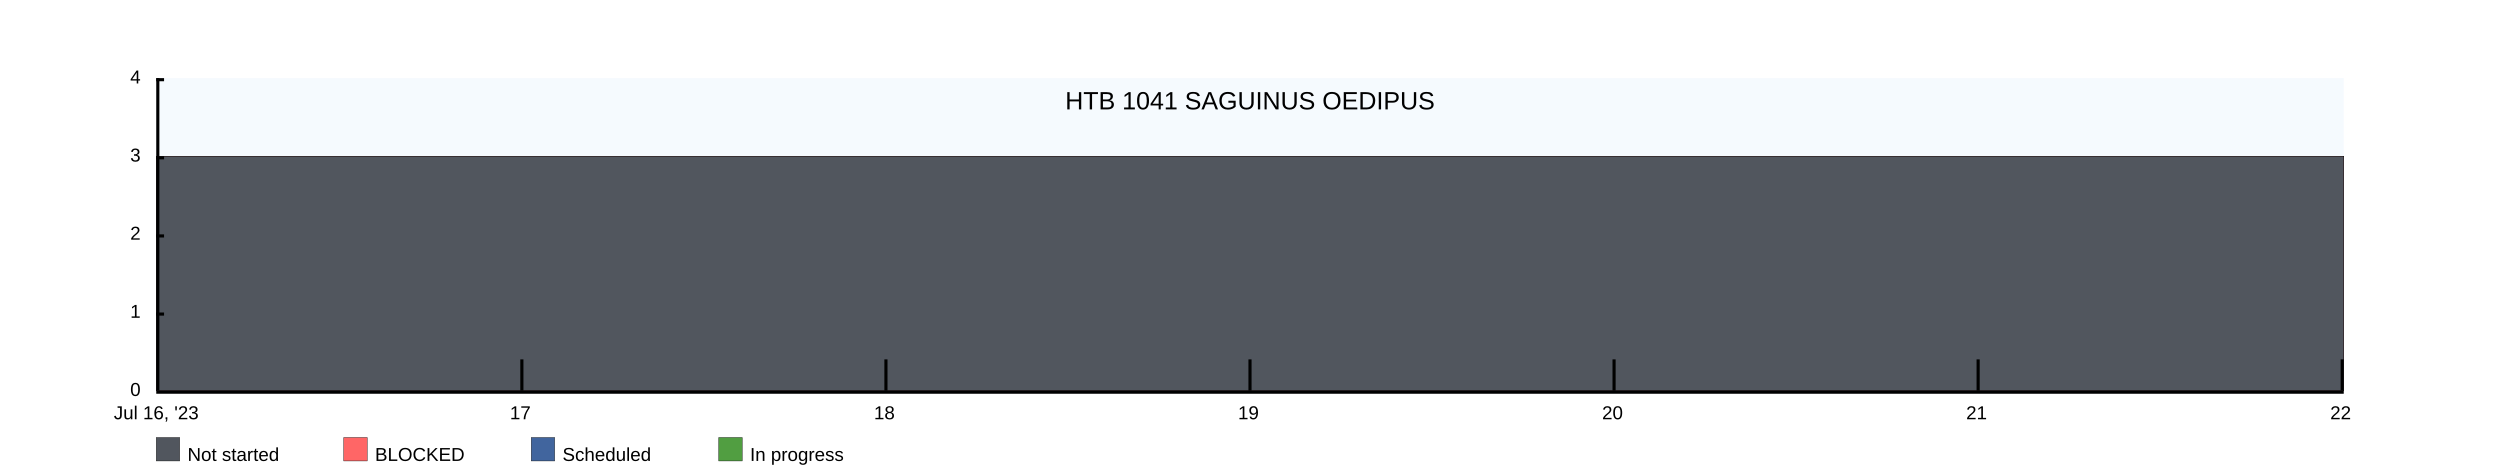
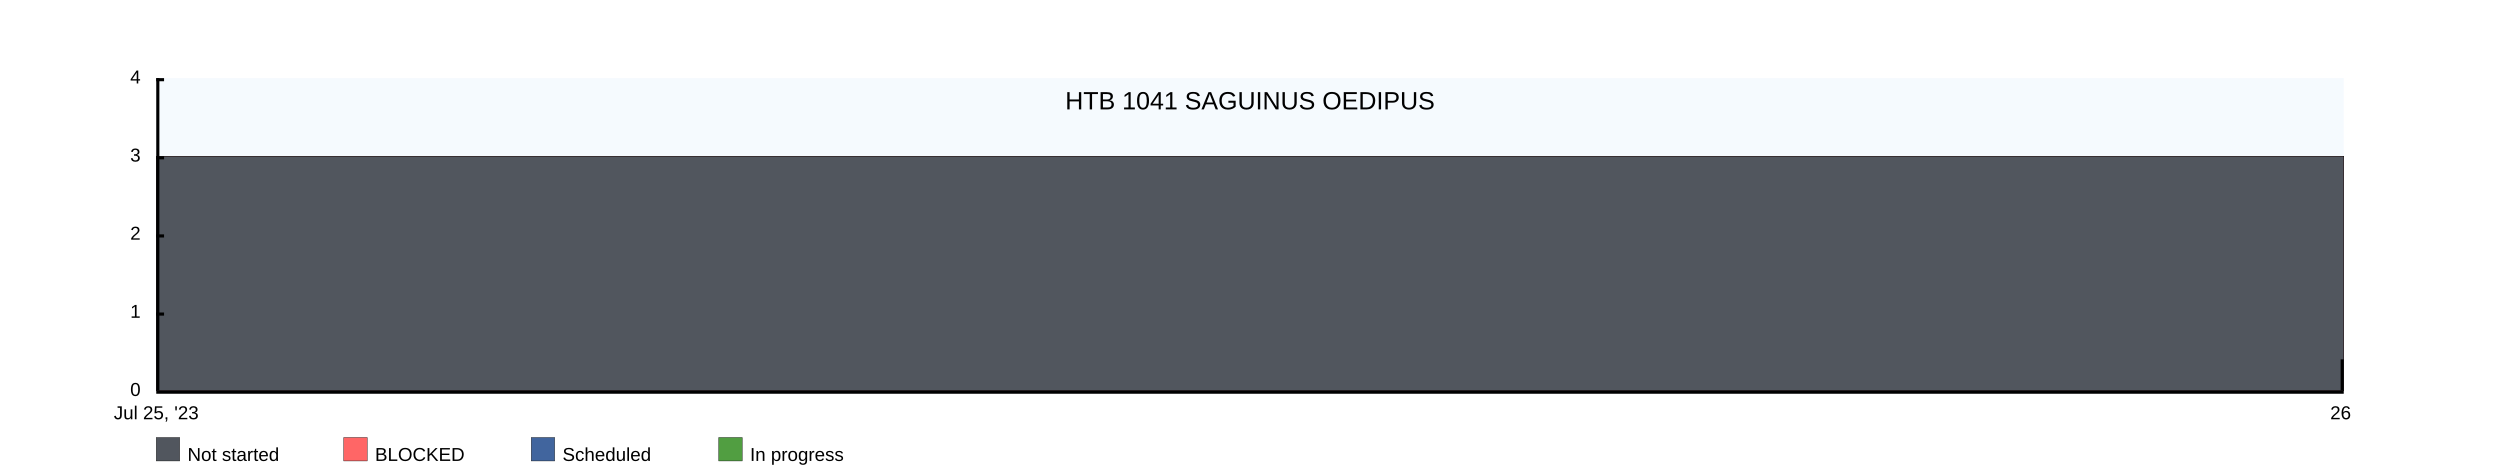
<svg xmlns="http://www.w3.org/2000/svg" width="1600" height="300">
  <rect x="100" y="50" width="1400" height="200" fill="rgba(221, 239, 250, .3)" />
  <clipPath id="theGraph">
    <rect x="100" y="50" width="1400" height="200" fill="black" />
  </clipPath>
  <rect x="100" y="280" width="15" height="15" fill="#51565E" stroke="black" stroke-width="0.25" />
  <text x="120" y="295" font-family="Arial" font-size="12" fill="black">Not started</text>
  <rect x="220" y="280" width="15" height="15" fill="#FF6666" stroke="black" stroke-width="0.25" />
  <text x="240" y="295" font-family="Arial" font-size="12" fill="black">BLOCKED</text>
  <rect x="340" y="280" width="15" height="15" fill="#41659E" stroke="black" stroke-width="0.25" />
  <text x="360" y="295" font-family="Arial" font-size="12" fill="black">Scheduled</text>
  <rect x="460" y="280" width="15" height="15" fill="#519E41" stroke="black" stroke-width="0.25" />
  <text x="480" y="295" font-family="Arial" font-size="12" fill="black">In progress</text>
-   <path d="M 100 100 M 100 100 C 100 100 333.333 100 333.333 100 C 333.333 100 566.667 100 566.667 100 C 566.667 100 800 100 800 100 C 800 100 1033.333 100 1033.333 100 C 1033.333 100 1266.667 100 1266.667 100 C 1266.667 100 1500 100 1500 100 C 1500 100 1500 250 1500 250 C 1500 250 100 250 100 250 Z" fill="#519E41" stroke="black" stroke-width="0.25" />
-   <path d="M 100 100 M 100 100 C 100 100 333.333 100 333.333 100 C 333.333 100 566.667 100 566.667 100 C 566.667 100 800 100 800 100 C 800 100 1033.333 100 1033.333 100 C 1033.333 100 1266.667 100 1266.667 100 C 1266.667 100 1500 100 1500 100 C 1500 100 1500 250 1500 250 C 1500 250 100 250 100 250 Z" fill="#41659E" stroke="black" stroke-width="0.25" />
-   <path d="M 100 100 M 100 100 C 100 100 333.333 100 333.333 100 C 333.333 100 566.667 100 566.667 100 C 566.667 100 800 100 800 100 C 800 100 1033.333 100 1033.333 100 C 1033.333 100 1266.667 100 1266.667 100 C 1266.667 100 1500 100 1500 100 C 1500 100 1500 250 1500 250 C 1500 250 100 250 100 250 Z" fill="#FF6666" stroke="black" stroke-width="0.25" />
-   <path d="M 100 100 M 100 100 C 100 100 333.333 100 333.333 100 C 333.333 100 566.667 100 566.667 100 C 566.667 100 800 100 800 100 C 800 100 1033.333 100 1033.333 100 C 1033.333 100 1266.667 100 1266.667 100 C 1266.667 100 1500 100 1500 100 C 1500 100 1500 250 1500 250 C 1500 250 100 250 100 250 Z" fill="#51565E" stroke="black" stroke-width="0.25" />
+   <path d="M 100 100 M 100 100 C 100 100 1500 100 1500 100 C 1500 100 1500 250 1500 250 C 1500 250 100 250 100 250 Z" fill="#519E41" stroke="black" stroke-width="0.25" />
+   <path d="M 100 100 M 100 100 C 100 100 1500 100 1500 100 C 1500 100 1500 250 1500 250 C 1500 250 100 250 100 250 Z" fill="#41659E" stroke="black" stroke-width="0.25" />
+   <path d="M 100 100 M 100 100 C 100 100 1500 100 1500 100 C 1500 100 1500 250 1500 250 C 1500 250 100 250 100 250 Z" fill="#FF6666" stroke="black" stroke-width="0.25" />
+   <path d="M 100 100 M 100 100 C 100 100 1500 100 1500 100 C 1500 100 1500 250 1500 250 C 1500 250 100 250 100 250 Z" fill="#51565E" stroke="black" stroke-width="0.25" />
  <text x="800" y="70" font-family="Arial" font-size="16" fill="black" text-anchor="middle" alignment-baseline="middle">HTB 1041 SAGUINUS OEDIPUS</text>
  <rect x="100" y="250" width="1400" height="2" fill="black" />
  <rect x="100" y="50" width="5" height="2" fill="black" />
  <rect x="100" y="100" width="5" height="2" fill="black" />
  <rect x="100" y="150" width="5" height="2" fill="black" />
  <rect x="100" y="200" width="5" height="2" fill="black" />
  <text x="90" y="50" font-family="Arial" font-size="12" fill="black" text-anchor="end" dominant-baseline="middle">4</text>
  <text x="90" y="100" font-family="Arial" font-size="12" fill="black" text-anchor="end" dominant-baseline="middle">3</text>
  <text x="90" y="150" font-family="Arial" font-size="12" fill="black" text-anchor="end" dominant-baseline="middle">2</text>
  <text x="90" y="200" font-family="Arial" font-size="12" fill="black" text-anchor="end" dominant-baseline="middle">1</text>
  <text x="90" y="250" font-family="Arial" font-size="12" fill="black" text-anchor="end" dominant-baseline="middle">0</text>
-   <text x="100" y="260" font-family="Arial" fill="black" text-anchor="middle" dominant-baseline="hanging">Jul 16, '23</text>
-   <text x="333" y="260" font-family="Arial" fill="black" text-anchor="middle" dominant-baseline="hanging">17</text>
-   <text x="566" y="260" font-family="Arial" fill="black" text-anchor="middle" dominant-baseline="hanging">18</text>
-   <text x="799" y="260" font-family="Arial" fill="black" text-anchor="middle" dominant-baseline="hanging">19</text>
-   <text x="1032" y="260" font-family="Arial" fill="black" text-anchor="middle" dominant-baseline="hanging">20</text>
-   <text x="1265" y="260" font-family="Arial" fill="black" text-anchor="middle" dominant-baseline="hanging">21</text>
-   <text x="1498" y="260" font-family="Arial" fill="black" text-anchor="middle" dominant-baseline="hanging">22</text>
+   <text x="100" y="260" font-family="Arial" fill="black" text-anchor="middle" dominant-baseline="hanging">Jul 25, '23</text>
+   <text x="1498" y="260" font-family="Arial" fill="black" text-anchor="middle" dominant-baseline="hanging">26</text>
  <rect x="100" y="50" width="2" height="200" fill="black" />
-   <rect x="333" y="230" width="2" height="20" fill="black" />
-   <rect x="566" y="230" width="2" height="20" fill="black" />
-   <rect x="799" y="230" width="2" height="20" fill="black" />
-   <rect x="1032" y="230" width="2" height="20" fill="black" />
-   <rect x="1265" y="230" width="2" height="20" fill="black" />
  <rect x="1498" y="230" width="2" height="20" fill="black" />
</svg>
